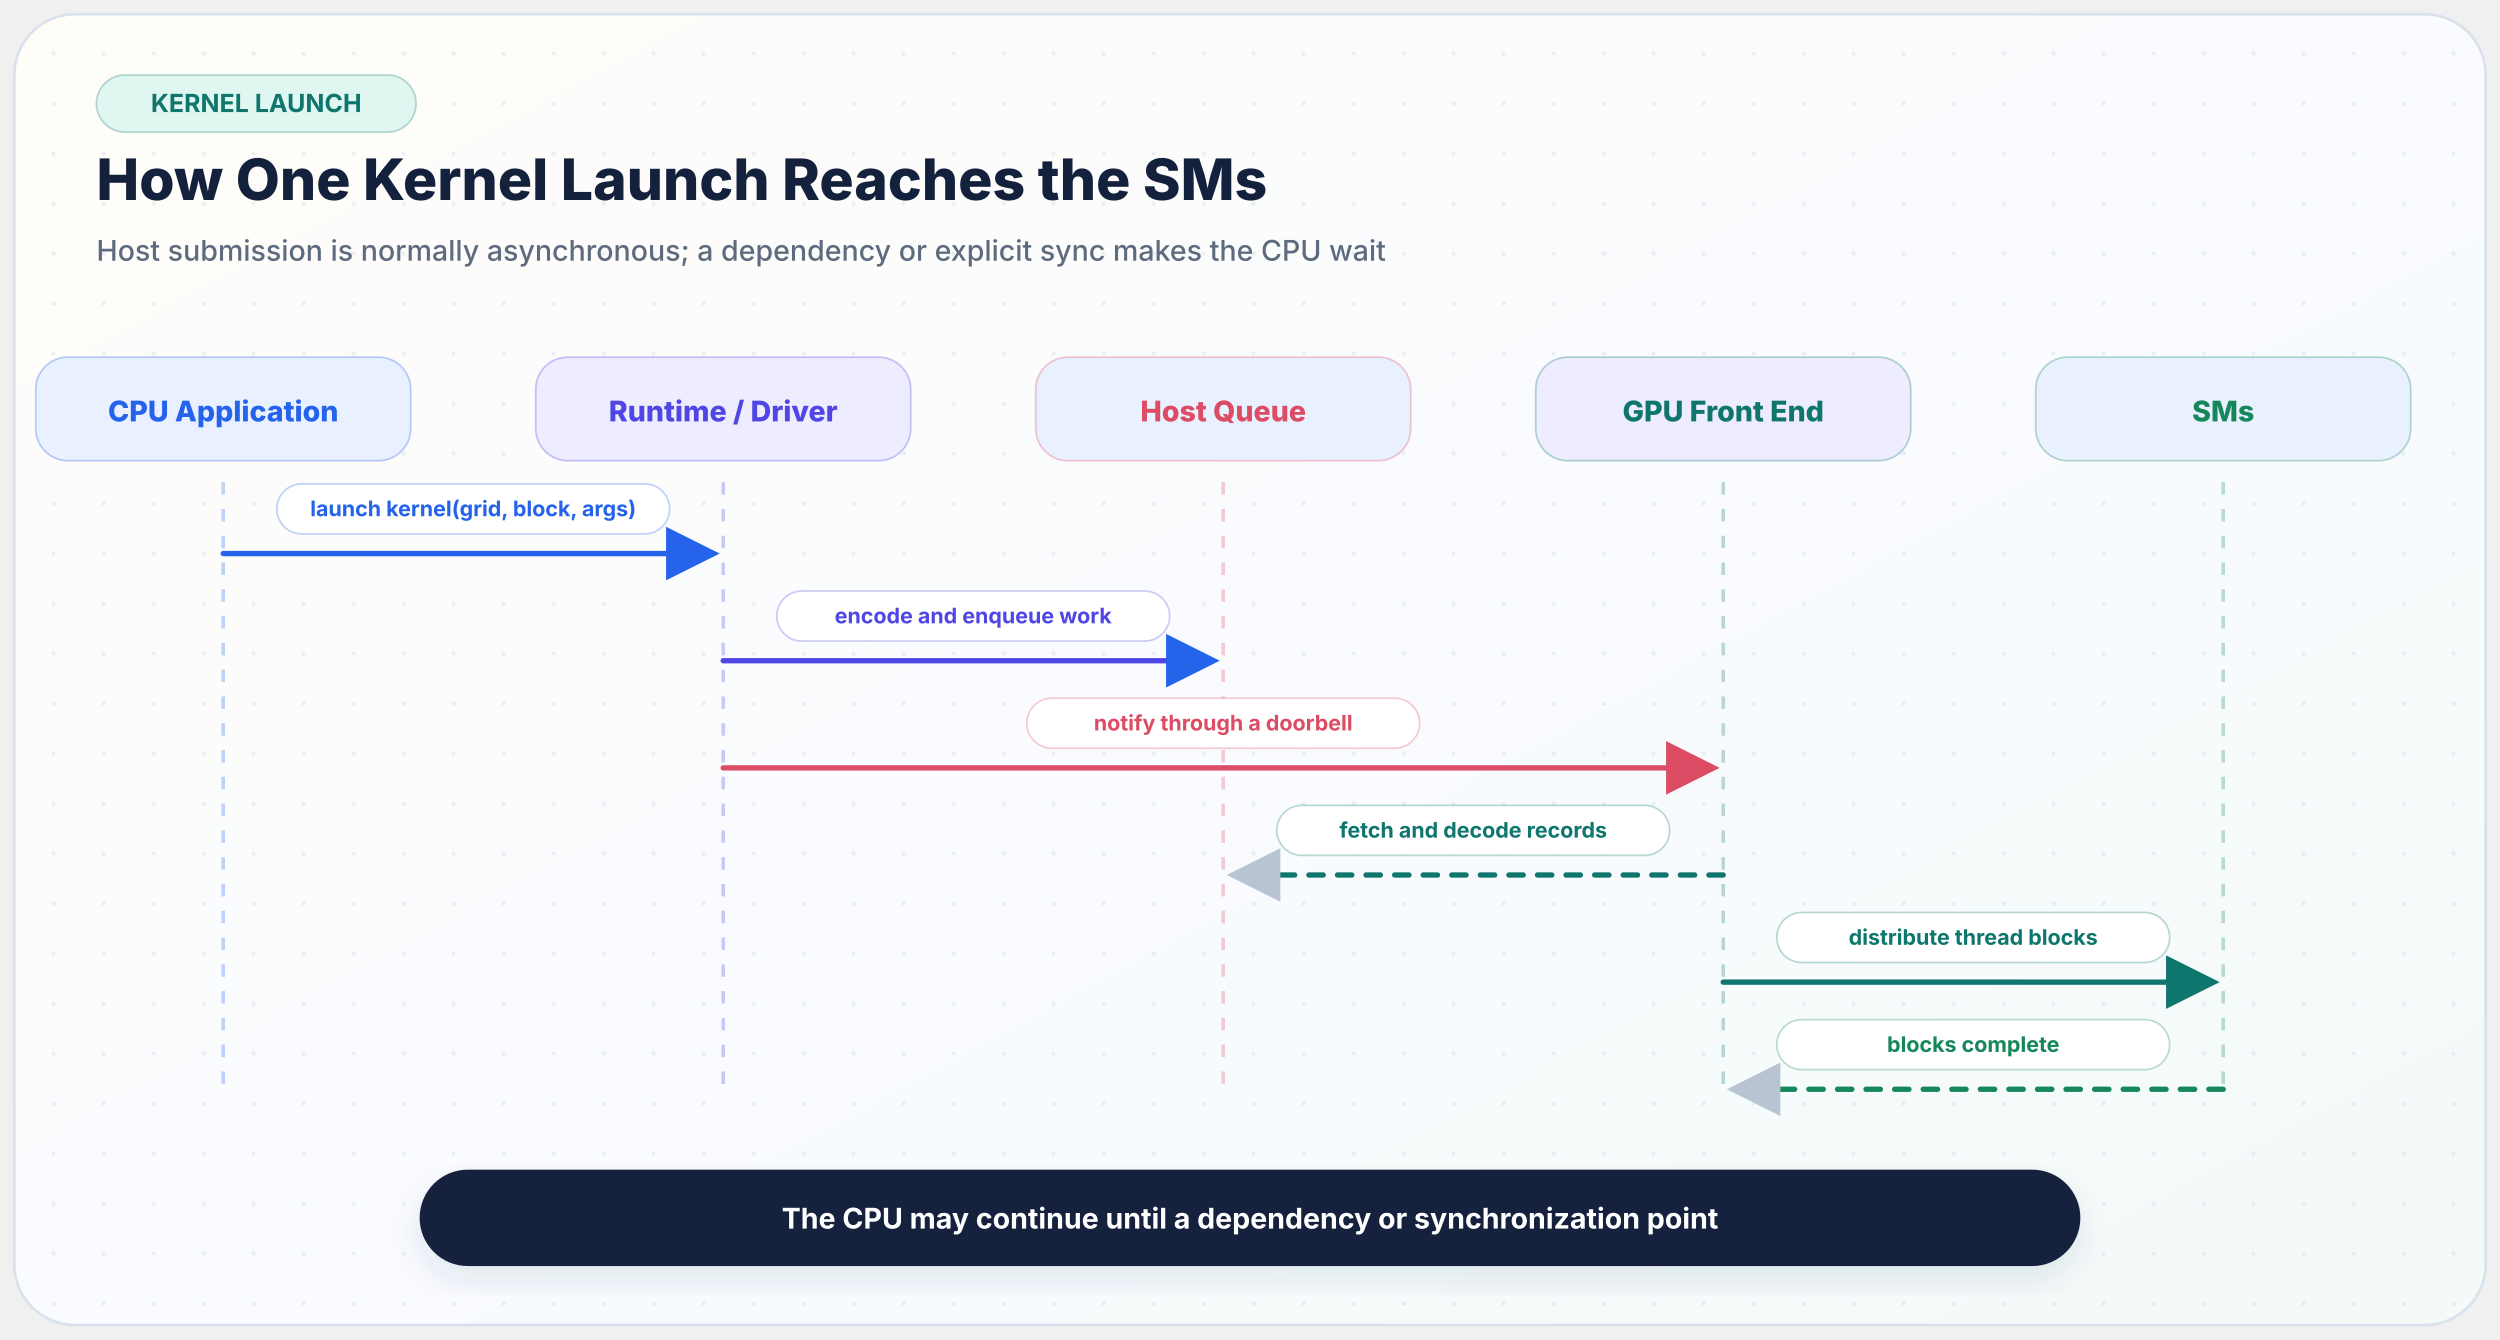
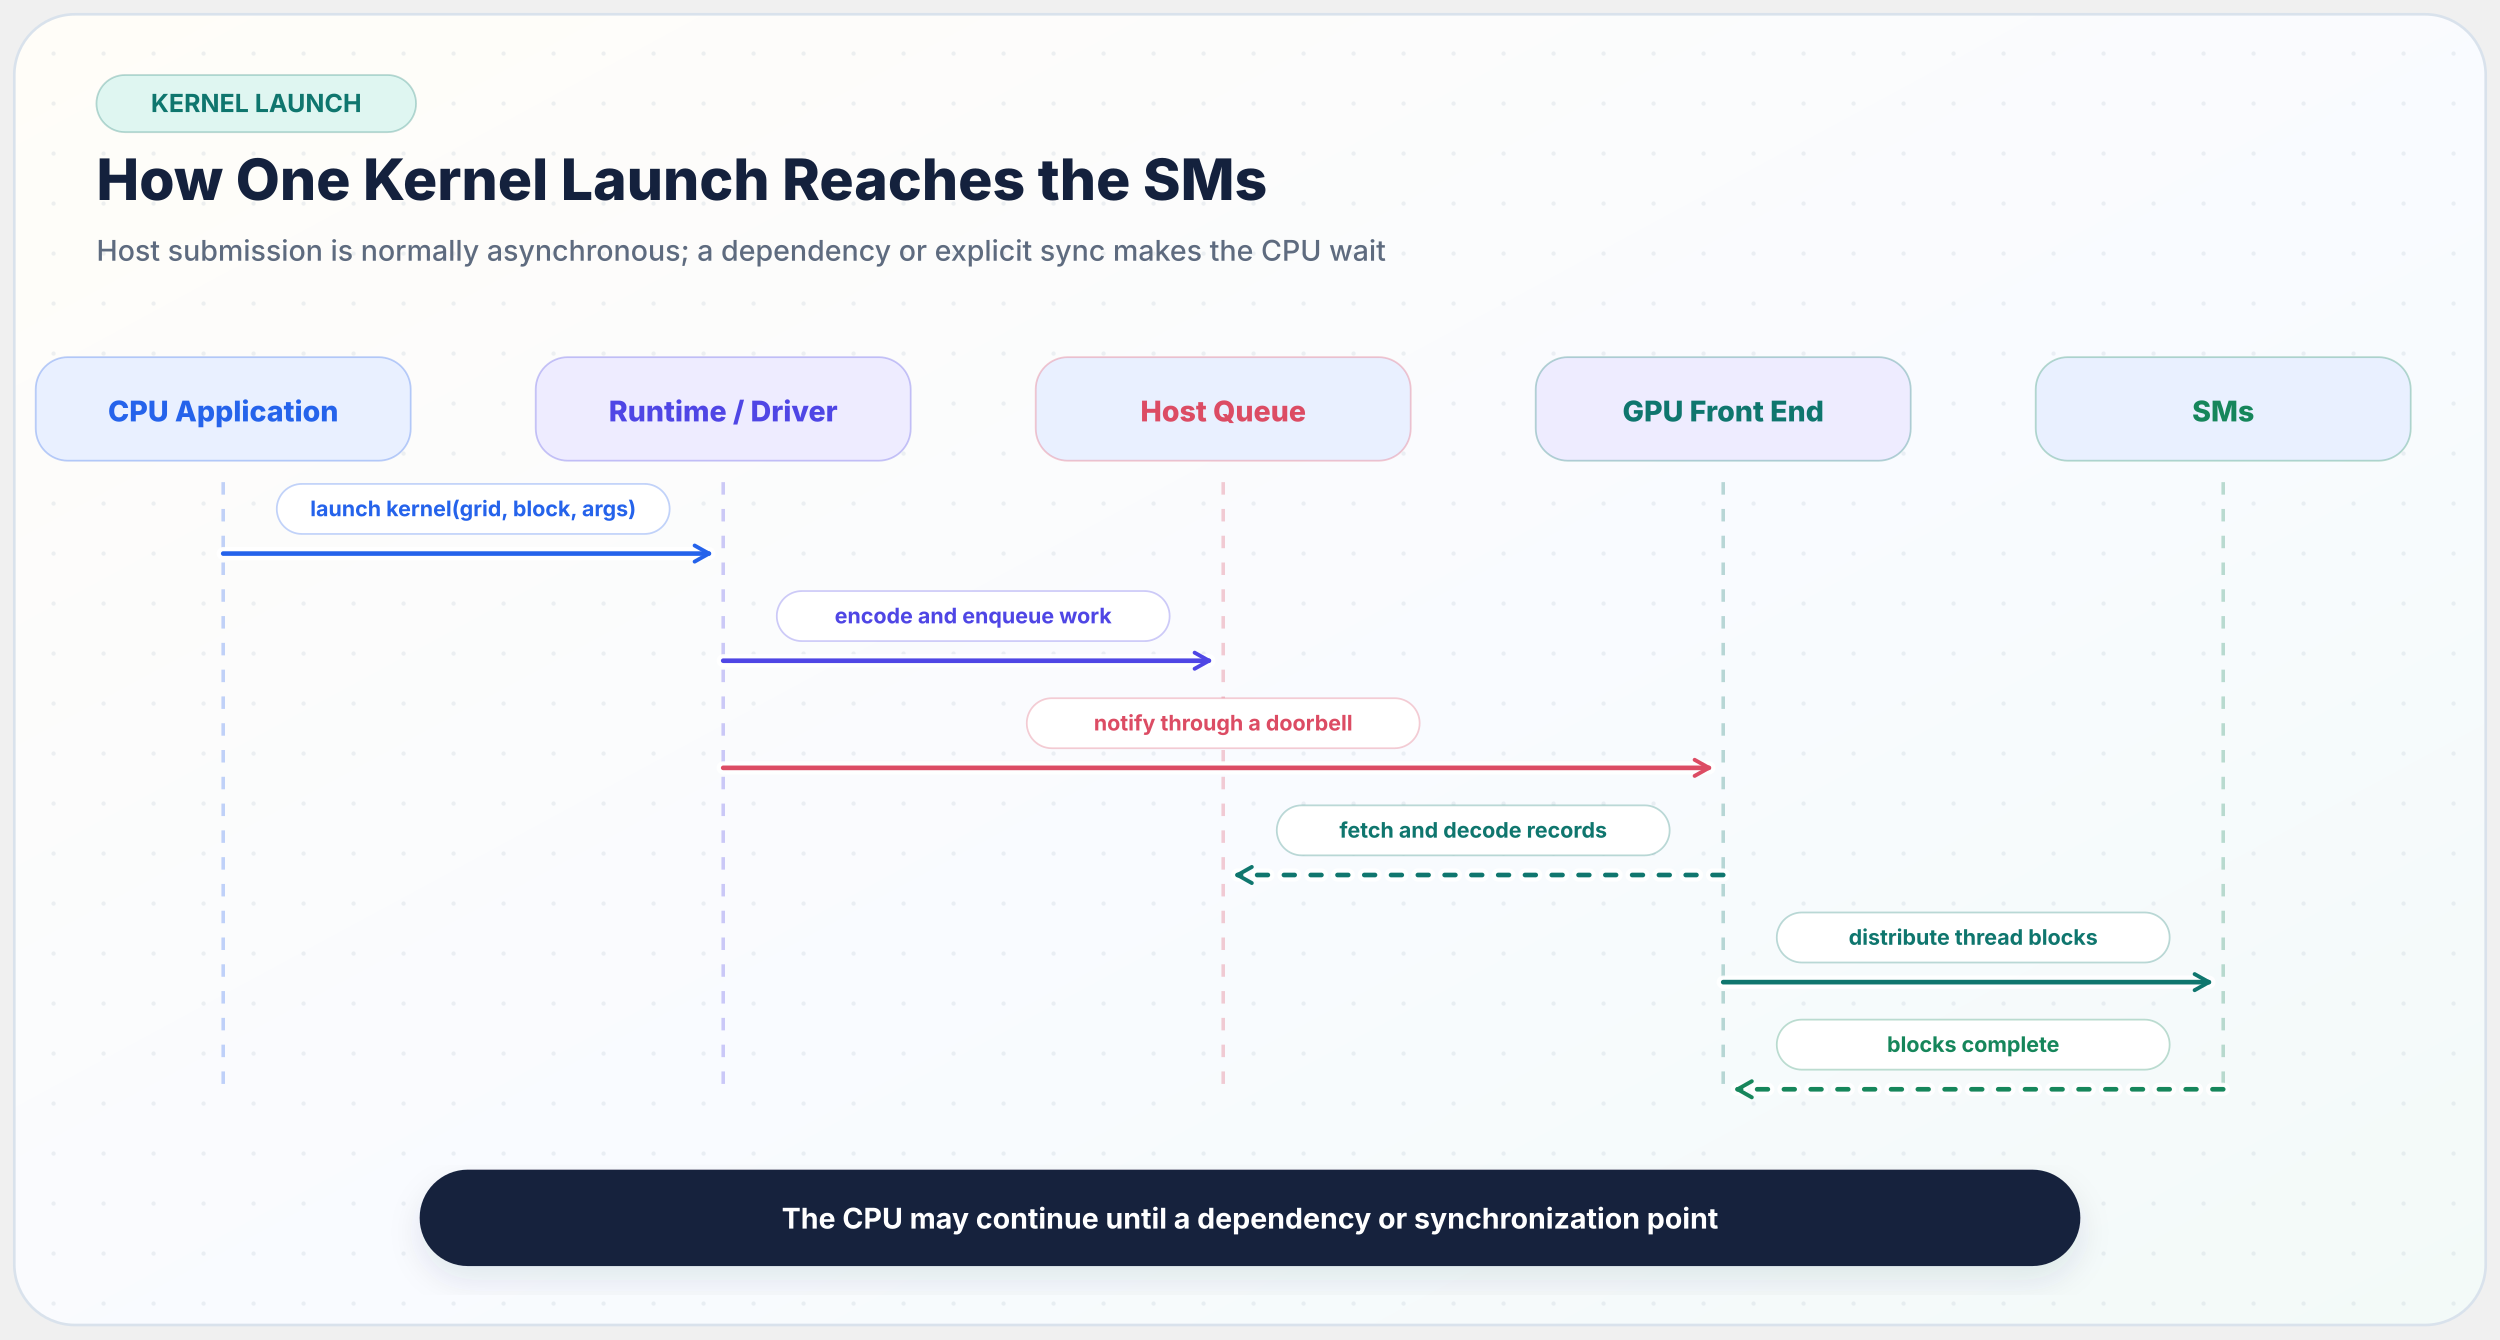
<svg xmlns="http://www.w3.org/2000/svg" width="1400" height="750" viewBox="0 0 1400 750" role="img" aria-labelledby="diagram-title diagram-desc">
  <defs>
    <linearGradient id="paper" x1="0" y1="0" x2="1" y2="1">
      <stop offset="0" stop-color="#fffdf8" />
      <stop offset=".55" stop-color="#f9fbff" />
      <stop offset="1" stop-color="#f3faf8" />
    </linearGradient>
    <pattern id="dots" width="28" height="28" patternUnits="userSpaceOnUse">
      <circle cx="2" cy="2" r="1.2" fill="#9fb0c2" opacity=".18" />
    </pattern>
    <filter id="shadow" x="-20%" y="-20%" width="140%" height="150%">
      <feDropShadow dx="0" dy="8" stdDeviation="9" flood-color="#183153" flood-opacity=".10" />
    </filter>
-     <marker id="arrow" markerWidth="10" markerHeight="10" refX="8" refY="5" orient="auto" markerUnits="strokeWidth">
-       <path d="M 0 0 L 10 5 L 0 10 z" fill="#b8c4d2" />
+     <marker id="arrow" markerWidth="12" markerHeight="12" refX="10" refY="6" orient="auto" markerUnits="userSpaceOnUse">
+       <path d="M 2 1.5 L 10 6 L 2 10.5" fill="none" stroke="#b8c4d2" stroke-width="2.2" stroke-linecap="round" stroke-linejoin="round" />
    </marker>
-     <marker id="arrowTeal" markerWidth="10" markerHeight="10" refX="8" refY="5" orient="auto" markerUnits="strokeWidth">
-       <path d="M 0 0 L 10 5 L 0 10 z" fill="#0f766e" />
+     <marker id="arrowTeal" markerWidth="12" markerHeight="12" refX="10" refY="6" orient="auto" markerUnits="userSpaceOnUse">
+       <path d="M 2 1.5 L 10 6 L 2 10.5" fill="none" stroke="#0f766e" stroke-width="2.2" stroke-linecap="round" stroke-linejoin="round" />
    </marker>
-     <marker id="arrowBlue" markerWidth="10" markerHeight="10" refX="8" refY="5" orient="auto" markerUnits="strokeWidth">
-       <path d="M 0 0 L 10 5 L 0 10 z" fill="#2563eb" />
+     <marker id="arrowBlue" markerWidth="12" markerHeight="12" refX="10" refY="6" orient="auto" markerUnits="userSpaceOnUse">
+       <path d="M 2 1.5 L 10 6 L 2 10.5" fill="none" stroke="#2563eb" stroke-width="2.2" stroke-linecap="round" stroke-linejoin="round" />
    </marker>
-     <marker id="arrowAmber" markerWidth="10" markerHeight="10" refX="8" refY="5" orient="auto" markerUnits="strokeWidth">
-       <path d="M 0 0 L 10 5 L 0 10 z" fill="#d97706" />
+     <marker id="arrowIndigo" markerWidth="12" markerHeight="12" refX="10" refY="6" orient="auto" markerUnits="userSpaceOnUse">
+       <path d="M 2 1.5 L 10 6 L 2 10.5" fill="none" stroke="#4f46e5" stroke-width="2.2" stroke-linecap="round" stroke-linejoin="round" />
    </marker>
-     <marker id="arrowRose" markerWidth="10" markerHeight="10" refX="8" refY="5" orient="auto" markerUnits="strokeWidth">
-       <path d="M 0 0 L 10 5 L 0 10 z" fill="#dc4c64" />
+     <marker id="arrowAmber" markerWidth="12" markerHeight="12" refX="10" refY="6" orient="auto" markerUnits="userSpaceOnUse">
+       <path d="M 2 1.5 L 10 6 L 2 10.5" fill="none" stroke="#d97706" stroke-width="2.2" stroke-linecap="round" stroke-linejoin="round" />
+     </marker>
+     <marker id="arrowRose" markerWidth="12" markerHeight="12" refX="10" refY="6" orient="auto" markerUnits="userSpaceOnUse">
+       <path d="M 2 1.5 L 10 6 L 2 10.5" fill="none" stroke="#dc4c64" stroke-width="2.2" stroke-linecap="round" stroke-linejoin="round" />
+     </marker>
+     <marker id="arrowGreen" markerWidth="12" markerHeight="12" refX="10" refY="6" orient="auto" markerUnits="userSpaceOnUse">
+       <path d="M 2 1.5 L 10 6 L 2 10.5" fill="none" stroke="#16865b" stroke-width="2.2" stroke-linecap="round" stroke-linejoin="round" />
    </marker>
  </defs>
  <rect x="8" y="8" width="1384" height="734" rx="34" fill="url(#paper)" stroke="#d9e2ec" stroke-width="1.5" />
  <rect x="8" y="8" width="1384" height="734" rx="34" fill="url(#dots)" />
  <g>
    <rect x="54" y="42" width="179" height="32" rx="16" fill="#dff6f1" stroke="#0f766e" stroke-opacity=".28" />
    <text x="143.5" y="62.76" text-anchor="middle" font-family="Inter, Noto Sans SC, PingFang SC, Microsoft YaHei, system-ui, sans-serif" font-size="14" font-weight="700" fill="#0f766e" opacity="1">
      <tspan x="143.5" dy="0">KERNEL LAUNCH</tspan>
    </text>
  </g>
  <text x="54" y="112" text-anchor="start" font-family="Inter, Noto Sans SC, PingFang SC, Microsoft YaHei, system-ui, sans-serif" font-size="32" font-weight="800" fill="#14213d" opacity="1">
    <tspan x="54" dy="0">How One Kernel Launch Reaches the SMs</tspan>
  </text>
  <text x="54" y="146" text-anchor="start" font-family="Inter, Noto Sans SC, PingFang SC, Microsoft YaHei, system-ui, sans-serif" font-size="16" font-weight="500" fill="#5e6b7f" opacity="1">
    <tspan x="54" dy="0">Host submission is normally asynchronous; a dependency or explicit sync makes the CPU wait</tspan>
  </text>
  <g>
    <rect x="20" y="200" width="210" height="58" rx="18" fill="#e9f0ff" stroke="#2563eb" stroke-opacity=".3" />
    <text x="125" y="236" text-anchor="middle" font-family="Inter, Noto Sans SC, PingFang SC, Microsoft YaHei, system-ui, sans-serif" font-size="16" font-weight="800" fill="#2563eb" opacity="1">
      <tspan x="125" dy="0">CPU Application</tspan>
    </text>
    <line x1="125" y1="270" x2="125" y2="610" stroke="#2563eb" stroke-opacity=".28" stroke-width="2" stroke-dasharray="7 8" />
  </g>
  <g>
    <rect x="300" y="200" width="210" height="58" rx="18" fill="#eeecff" stroke="#4f46e5" stroke-opacity=".3" />
    <text x="405" y="236" text-anchor="middle" font-family="Inter, Noto Sans SC, PingFang SC, Microsoft YaHei, system-ui, sans-serif" font-size="16" font-weight="800" fill="#4f46e5" opacity="1">
      <tspan x="405" dy="0">Runtime / Driver</tspan>
    </text>
    <line x1="405" y1="270" x2="405" y2="610" stroke="#4f46e5" stroke-opacity=".28" stroke-width="2" stroke-dasharray="7 8" />
  </g>
  <g>
    <rect x="580" y="200" width="210" height="58" rx="18" fill="#e9f0ff" stroke="#dc4c64" stroke-opacity=".3" />
    <text x="685" y="236" text-anchor="middle" font-family="Inter, Noto Sans SC, PingFang SC, Microsoft YaHei, system-ui, sans-serif" font-size="16" font-weight="800" fill="#dc4c64" opacity="1">
      <tspan x="685" dy="0">Host Queue</tspan>
    </text>
    <line x1="685" y1="270" x2="685" y2="610" stroke="#dc4c64" stroke-opacity=".28" stroke-width="2" stroke-dasharray="7 8" />
  </g>
  <g>
    <rect x="860" y="200" width="210" height="58" rx="18" fill="#eeecff" stroke="#0f766e" stroke-opacity=".3" />
    <text x="965" y="236" text-anchor="middle" font-family="Inter, Noto Sans SC, PingFang SC, Microsoft YaHei, system-ui, sans-serif" font-size="16" font-weight="800" fill="#0f766e" opacity="1">
      <tspan x="965" dy="0">GPU Front End</tspan>
    </text>
    <line x1="965" y1="270" x2="965" y2="610" stroke="#0f766e" stroke-opacity=".28" stroke-width="2" stroke-dasharray="7 8" />
  </g>
  <g>
    <rect x="1140" y="200" width="210" height="58" rx="18" fill="#e9f0ff" stroke="#16865b" stroke-opacity=".3" />
    <text x="1245" y="236" text-anchor="middle" font-family="Inter, Noto Sans SC, PingFang SC, Microsoft YaHei, system-ui, sans-serif" font-size="16" font-weight="800" fill="#16865b" opacity="1">
      <tspan x="1245" dy="0">SMs</tspan>
    </text>
    <line x1="1245" y1="270" x2="1245" y2="610" stroke="#16865b" stroke-opacity=".28" stroke-width="2" stroke-dasharray="7 8" />
  </g>
-   <path d="M 125 310 L 397 310" fill="none" stroke="#2563eb" stroke-width="3" stroke-linecap="round" stroke-linejoin="round" marker-end="url(#arrowBlue)" opacity="1" />
+   <g class="flow-connector" opacity="1">
+     <path d="M 125 310 L 397 310" fill="none" stroke="#ffffff" stroke-opacity=".88" stroke-width="7.4" stroke-linecap="round" stroke-linejoin="round" />
+     <path d="M 125 310 L 397 310" fill="none" stroke="#2563eb" stroke-width="2.6" stroke-linecap="round" stroke-linejoin="round" marker-end="url(#arrowBlue)" />
+   </g>
  <g>
    <rect x="155" y="271" width="220" height="28" rx="14" fill="#ffffff" stroke="#2563eb" stroke-opacity=".28" />
    <text x="265" y="289.08" text-anchor="middle" font-family="Inter, Noto Sans SC, PingFang SC, Microsoft YaHei, system-ui, sans-serif" font-size="12" font-weight="700" fill="#2563eb" opacity="1">
      <tspan x="265" dy="0">launch kernel(grid, block, args)</tspan>
    </text>
  </g>
-   <path d="M 405 370 L 677 370" fill="none" stroke="#4f46e5" stroke-width="3" stroke-linecap="round" stroke-linejoin="round" marker-end="url(#arrowBlue)" opacity="1" />
+   <g class="flow-connector" opacity="1">
+     <path d="M 405 370 L 677 370" fill="none" stroke="#ffffff" stroke-opacity=".88" stroke-width="7.4" stroke-linecap="round" stroke-linejoin="round" />
+     <path d="M 405 370 L 677 370" fill="none" stroke="#4f46e5" stroke-width="2.6" stroke-linecap="round" stroke-linejoin="round" marker-end="url(#arrowIndigo)" />
+   </g>
  <g>
    <rect x="435" y="331" width="220" height="28" rx="14" fill="#ffffff" stroke="#4f46e5" stroke-opacity=".28" />
    <text x="545" y="349.08" text-anchor="middle" font-family="Inter, Noto Sans SC, PingFang SC, Microsoft YaHei, system-ui, sans-serif" font-size="12" font-weight="700" fill="#4f46e5" opacity="1">
      <tspan x="545" dy="0">encode and enqueue work</tspan>
    </text>
  </g>
-   <path d="M 405 430 L 957 430" fill="none" stroke="#dc4c64" stroke-width="3" stroke-linecap="round" stroke-linejoin="round" marker-end="url(#arrowRose)" opacity="1" />
+   <g class="flow-connector" opacity="1">
+     <path d="M 405 430 L 957 430" fill="none" stroke="#ffffff" stroke-opacity=".88" stroke-width="7.4" stroke-linecap="round" stroke-linejoin="round" />
+     <path d="M 405 430 L 957 430" fill="none" stroke="#dc4c64" stroke-width="2.6" stroke-linecap="round" stroke-linejoin="round" marker-end="url(#arrowRose)" />
+   </g>
  <g>
    <rect x="575" y="391" width="220" height="28" rx="14" fill="#ffffff" stroke="#dc4c64" stroke-opacity=".28" />
    <text x="685" y="409.08" text-anchor="middle" font-family="Inter, Noto Sans SC, PingFang SC, Microsoft YaHei, system-ui, sans-serif" font-size="12" font-weight="700" fill="#dc4c64" opacity="1">
      <tspan x="685" dy="0">notify through a doorbell</tspan>
    </text>
  </g>
-   <path d="M 965 490 L 693 490" fill="none" stroke="#0f766e" stroke-width="3" stroke-linecap="round" stroke-linejoin="round" marker-end="url(#arrow)" stroke-dasharray="8 8" opacity="1" />
+   <g class="flow-connector" opacity="1">
+     <path d="M 965 490 L 693 490" fill="none" stroke="#ffffff" stroke-opacity=".88" stroke-width="7.4" stroke-linecap="round" stroke-linejoin="round" stroke-dasharray="6 9" />
+     <path d="M 965 490 L 693 490" fill="none" stroke="#0f766e" stroke-width="2.6" stroke-linecap="round" stroke-linejoin="round" marker-end="url(#arrowTeal)" stroke-dasharray="6 9" />
+   </g>
  <g>
    <rect x="715" y="451" width="220" height="28" rx="14" fill="#ffffff" stroke="#0f766e" stroke-opacity=".28" />
    <text x="825" y="469.08" text-anchor="middle" font-family="Inter, Noto Sans SC, PingFang SC, Microsoft YaHei, system-ui, sans-serif" font-size="12" font-weight="700" fill="#0f766e" opacity="1">
      <tspan x="825" dy="0">fetch and decode records</tspan>
    </text>
  </g>
-   <path d="M 965 550 L 1237 550" fill="none" stroke="#0f766e" stroke-width="3" stroke-linecap="round" stroke-linejoin="round" marker-end="url(#arrowTeal)" opacity="1" />
+   <g class="flow-connector" opacity="1">
+     <path d="M 965 550 L 1237 550" fill="none" stroke="#ffffff" stroke-opacity=".88" stroke-width="7.4" stroke-linecap="round" stroke-linejoin="round" />
+     <path d="M 965 550 L 1237 550" fill="none" stroke="#0f766e" stroke-width="2.6" stroke-linecap="round" stroke-linejoin="round" marker-end="url(#arrowTeal)" />
+   </g>
  <g>
    <rect x="995" y="511" width="220" height="28" rx="14" fill="#ffffff" stroke="#0f766e" stroke-opacity=".28" />
    <text x="1105" y="529.08" text-anchor="middle" font-family="Inter, Noto Sans SC, PingFang SC, Microsoft YaHei, system-ui, sans-serif" font-size="12" font-weight="700" fill="#0f766e" opacity="1">
      <tspan x="1105" dy="0">distribute thread blocks</tspan>
    </text>
  </g>
-   <path d="M 1245 610 L 973 610" fill="none" stroke="#16865b" stroke-width="3" stroke-linecap="round" stroke-linejoin="round" marker-end="url(#arrow)" stroke-dasharray="8 8" opacity="1" />
+   <g class="flow-connector" opacity="1">
+     <path d="M 1245 610 L 973 610" fill="none" stroke="#ffffff" stroke-opacity=".88" stroke-width="7.4" stroke-linecap="round" stroke-linejoin="round" stroke-dasharray="6 9" />
+     <path d="M 1245 610 L 973 610" fill="none" stroke="#16865b" stroke-width="2.6" stroke-linecap="round" stroke-linejoin="round" marker-end="url(#arrowGreen)" stroke-dasharray="6 9" />
+   </g>
  <g>
    <rect x="995" y="571" width="220" height="28" rx="14" fill="#ffffff" stroke="#16865b" stroke-opacity=".28" />
    <text x="1105" y="589.08" text-anchor="middle" font-family="Inter, Noto Sans SC, PingFang SC, Microsoft YaHei, system-ui, sans-serif" font-size="12" font-weight="700" fill="#16865b" opacity="1">
      <tspan x="1105" dy="0">blocks complete</tspan>
    </text>
  </g>
  <g filter="url(#shadow)">
    <rect x="235" y="655" width="930" height="54" rx="27" fill="#14213d" />
    <text x="700" y="688" text-anchor="middle" font-family="Inter, Noto Sans SC, PingFang SC, Microsoft YaHei, system-ui, sans-serif" font-size="16" font-weight="700" fill="#ffffff" opacity="1">
      <tspan x="700" dy="0">The CPU may continue until a dependency or synchronization point</tspan>
    </text>
  </g>
</svg>
